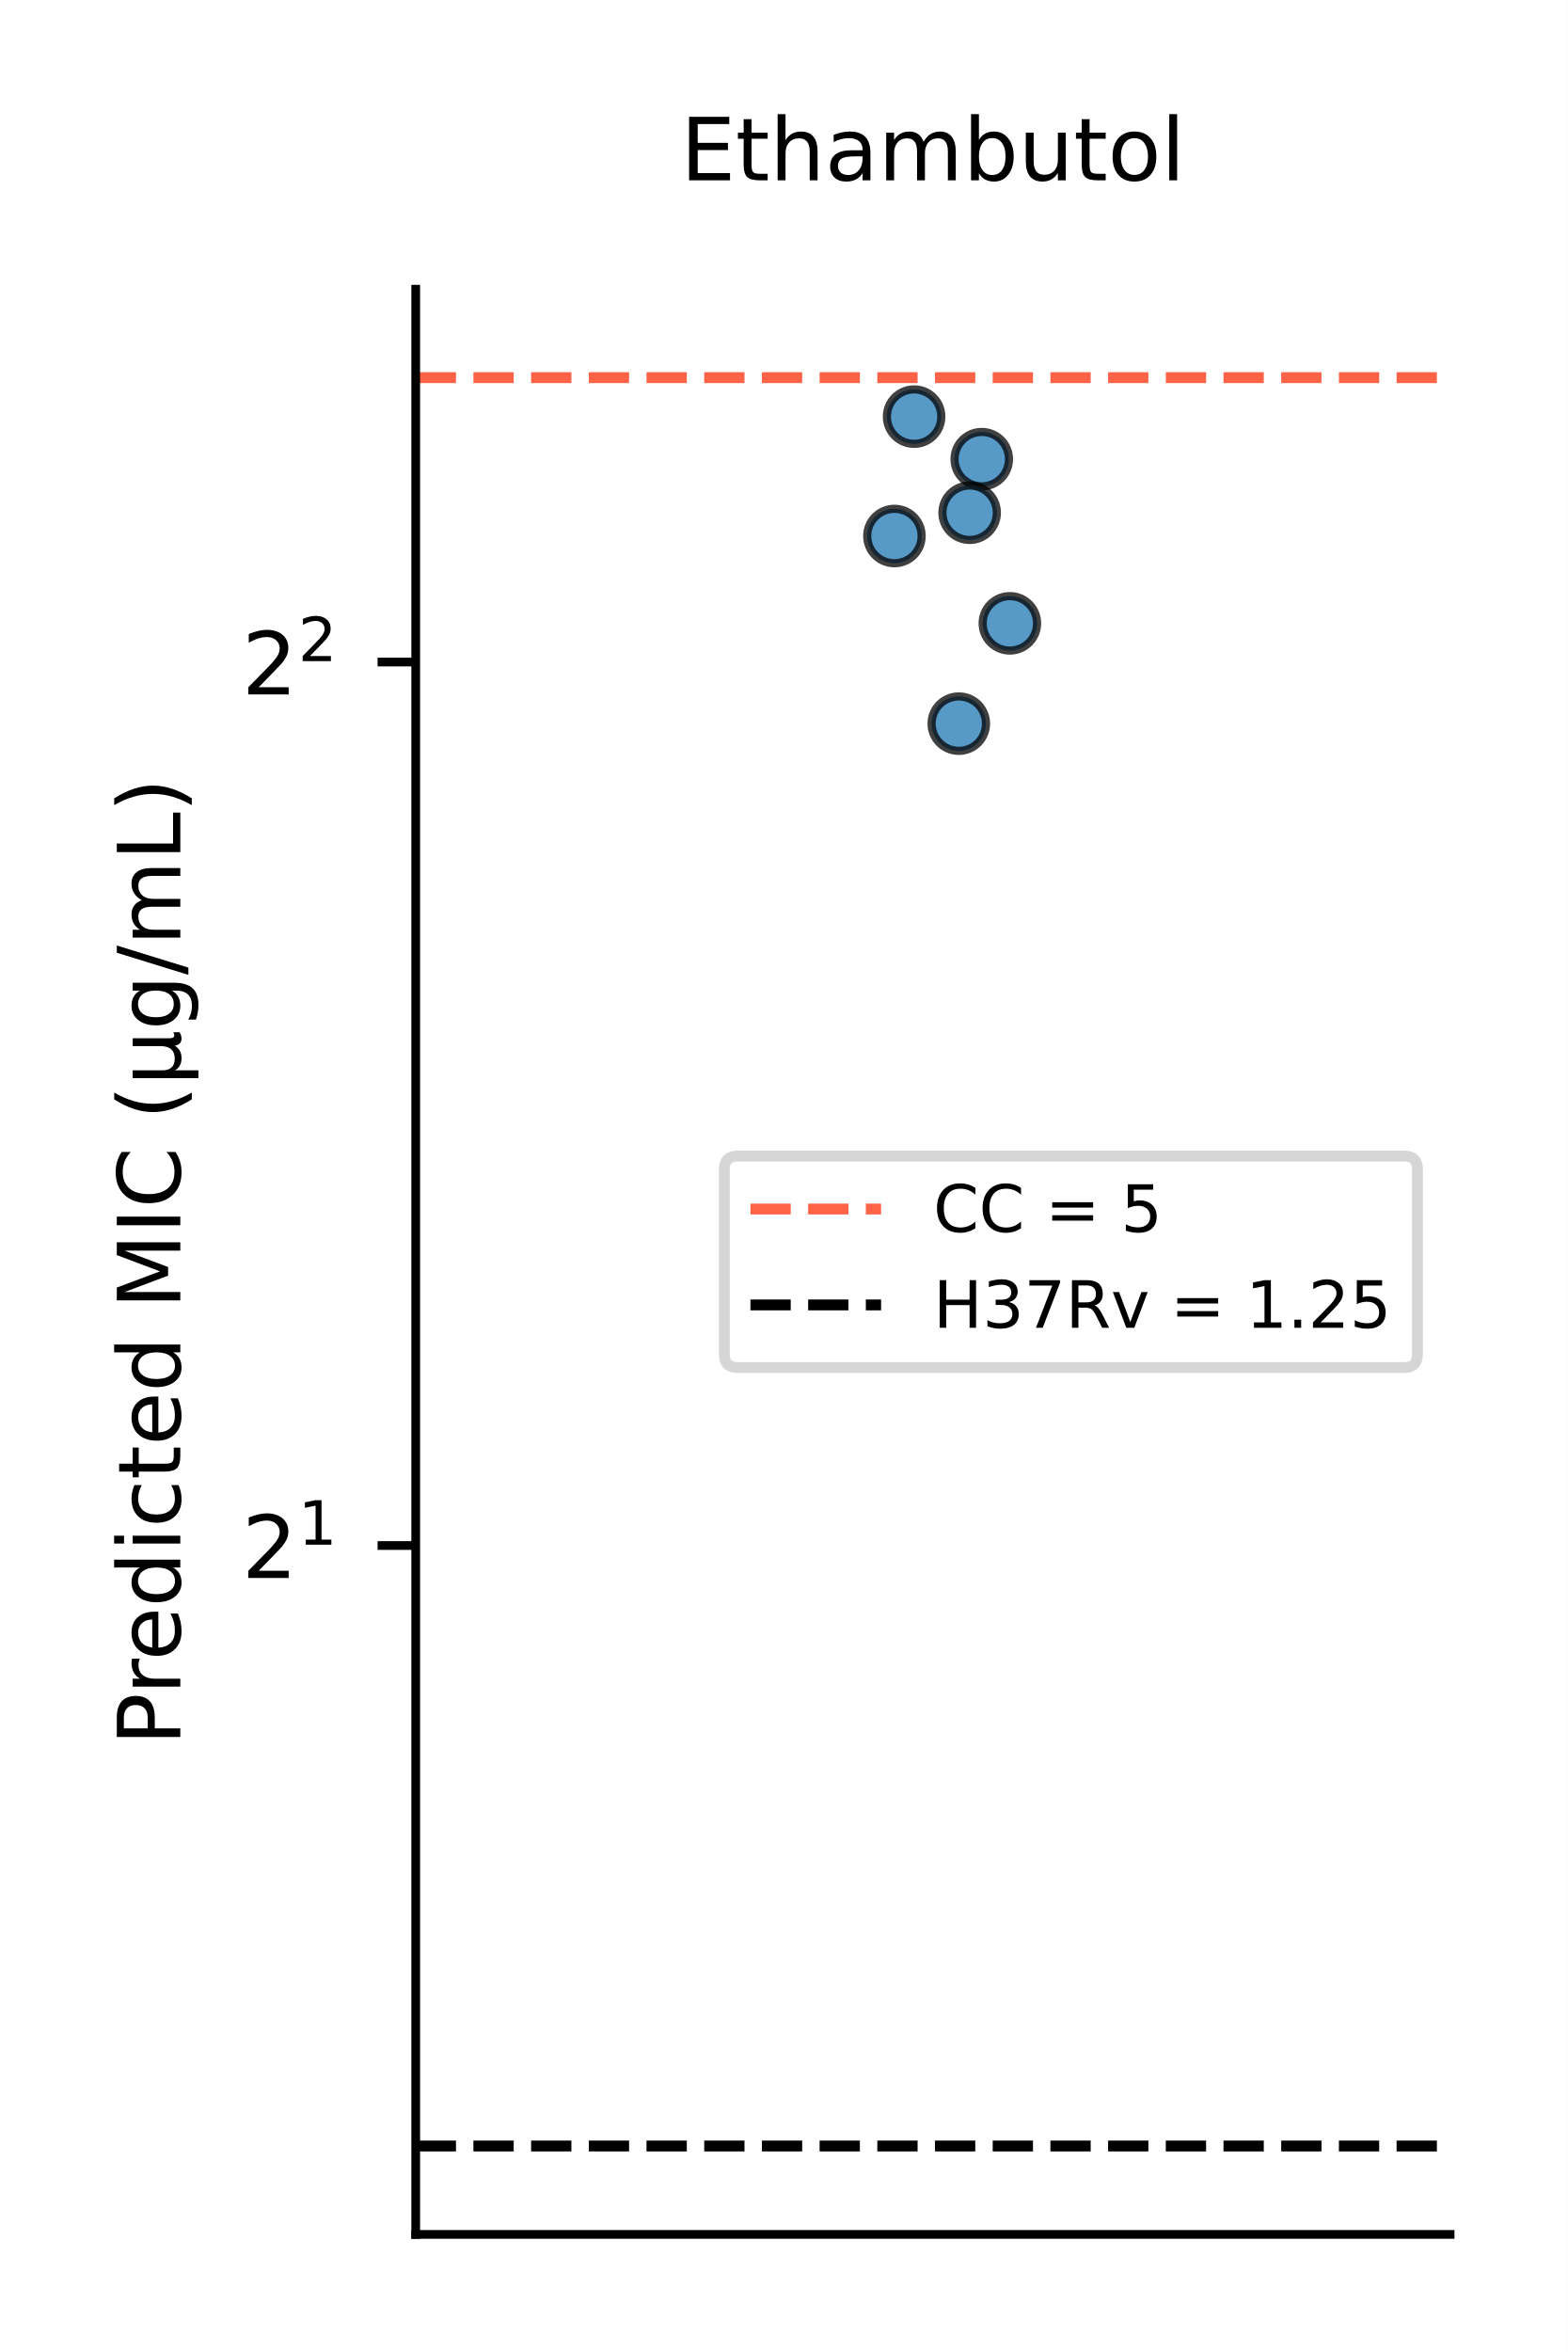
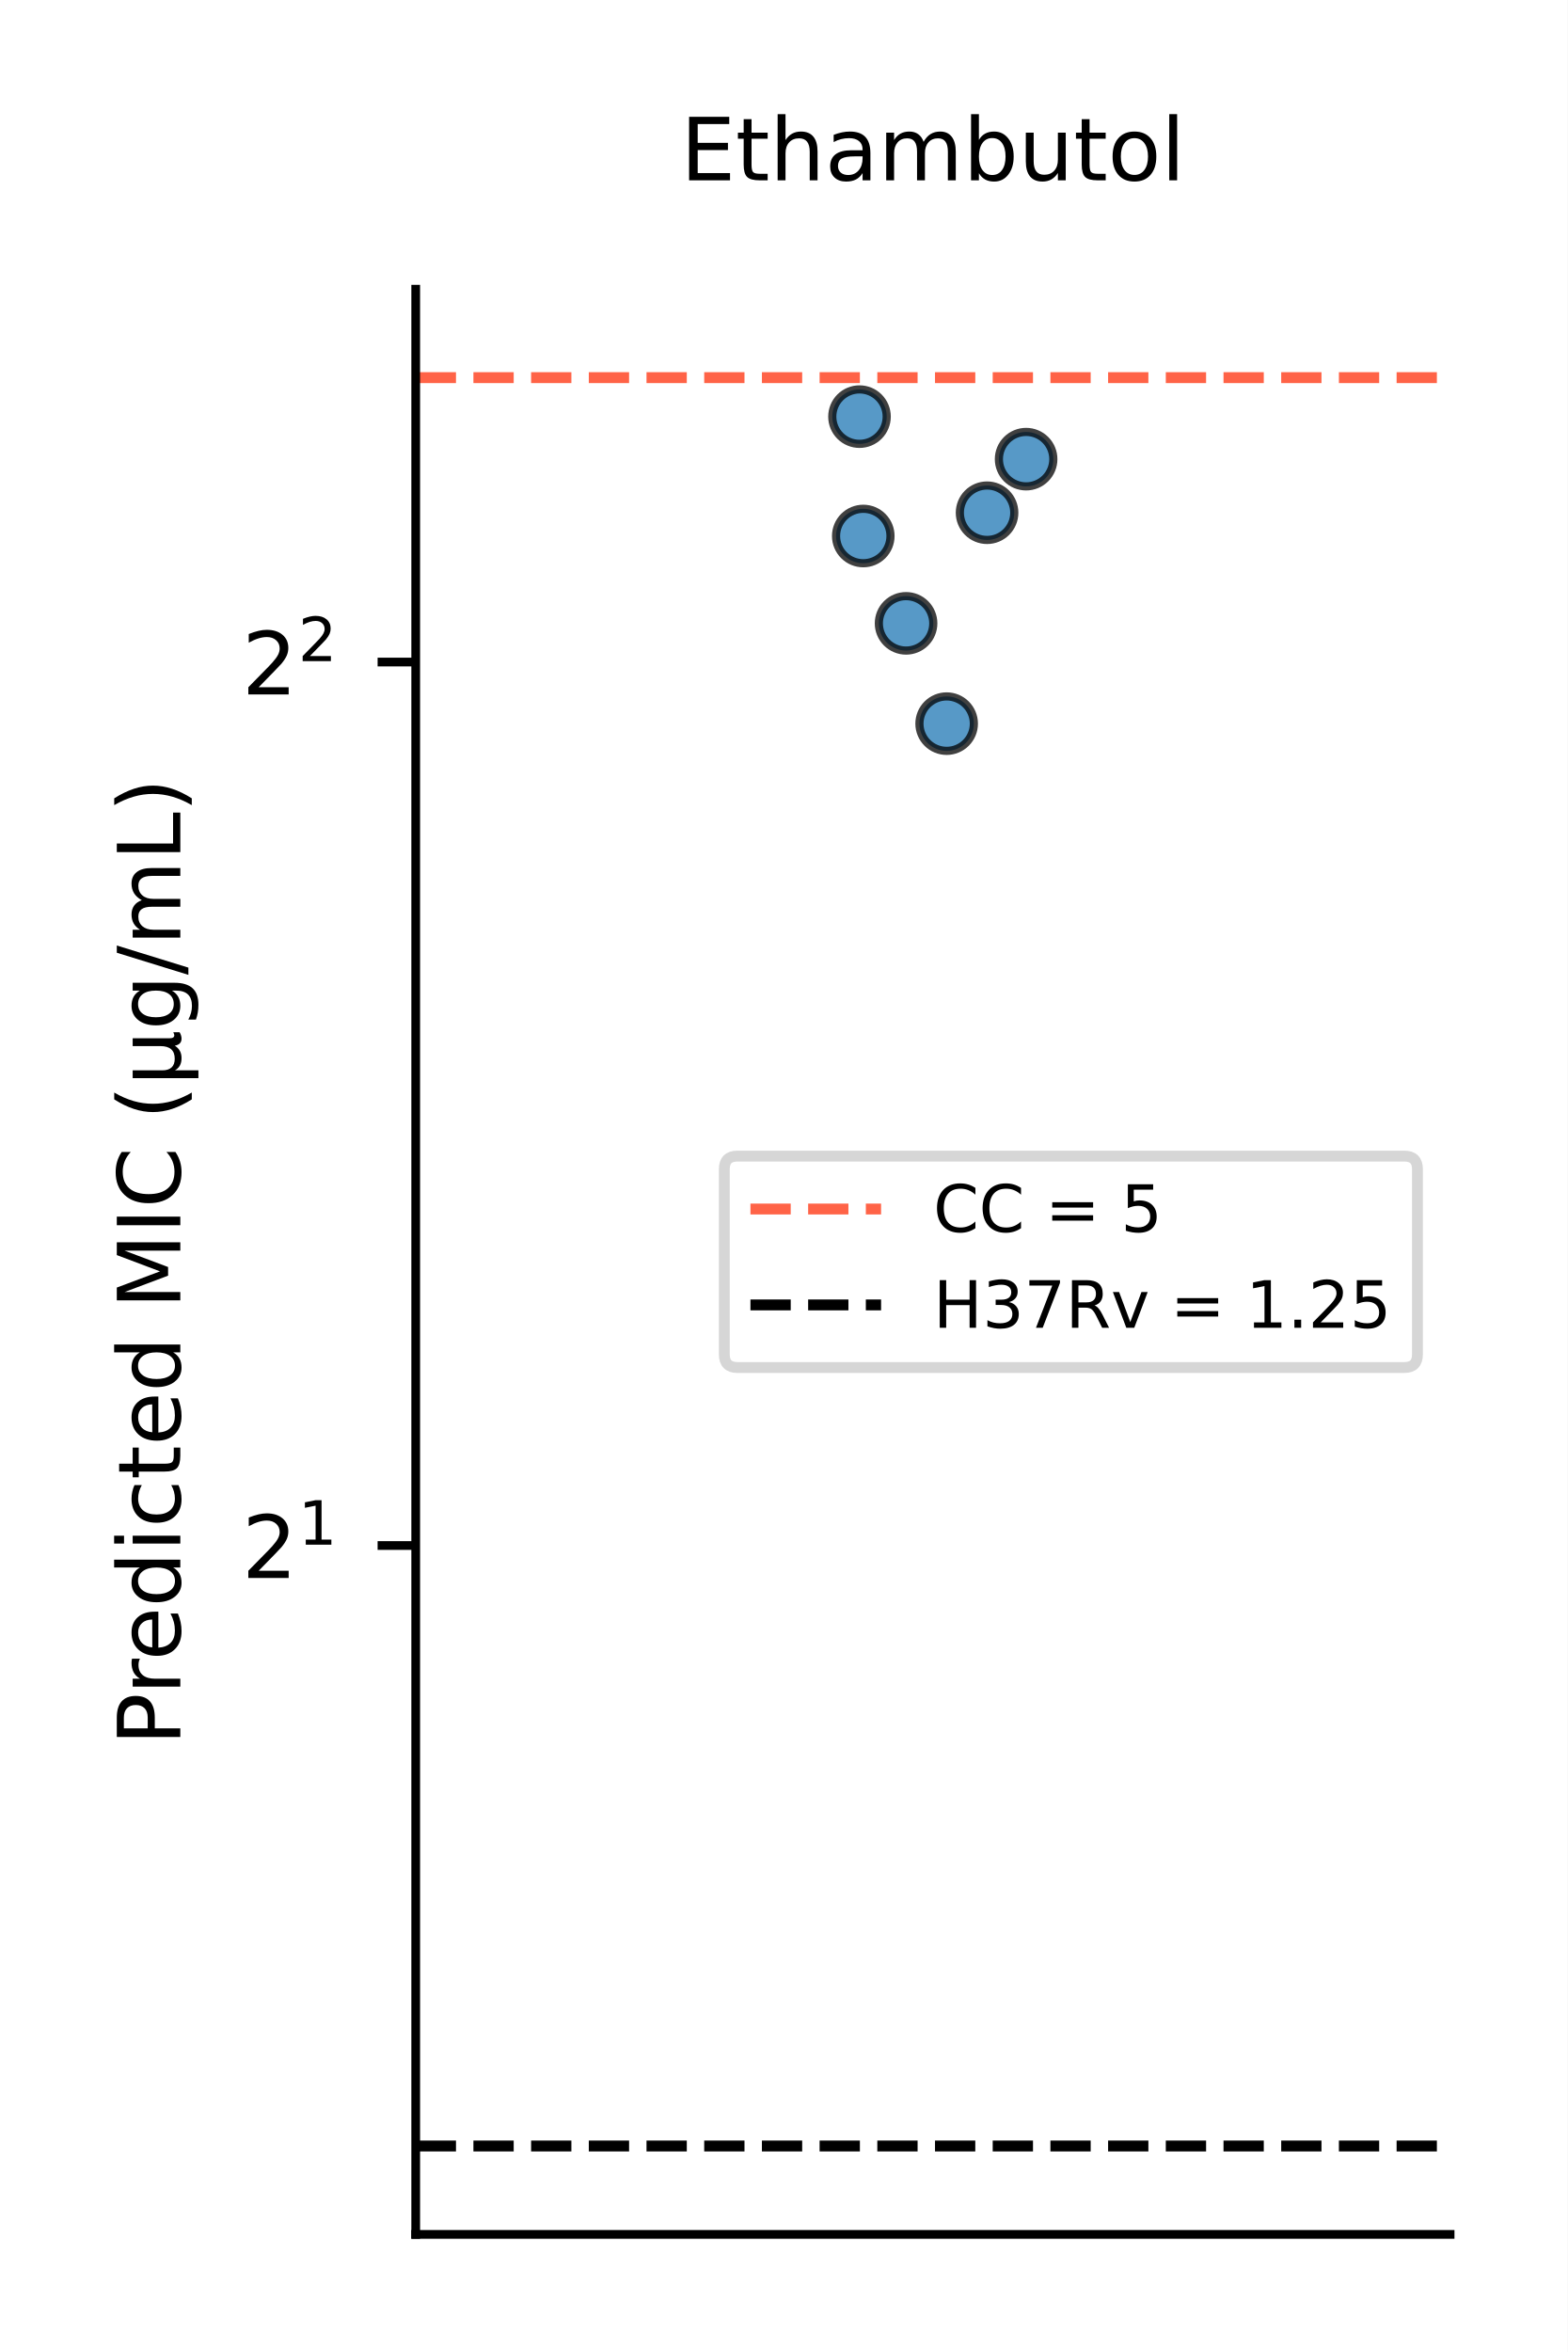
<svg xmlns="http://www.w3.org/2000/svg" xmlns:xlink="http://www.w3.org/1999/xlink" width="144pt" height="216pt" viewBox="0 0 144 216" version="1.1">
  <defs>
    <style type="text/css">*{stroke-linejoin: round; stroke-linecap: butt}</style>
  </defs>
  <g id="figure_1">
    <g id="patch_1">
      <path d="M 0 216  L 144 216  L 144 0  L 0 0  z " style="fill: #ffffff" />
    </g>
    <g id="axes_1">
      <g id="patch_2">
        <path d="M 38.185 205.2  L 133.2 205.2  L 133.2 26.56  L 38.185 26.56  z " style="fill: #ffffff" />
      </g>
      <g id="line2d_1">
-         <path d="M 38.185 34.68  L 133.2 34.68  " clip-path="url(#p94de9298cc)" style="fill: none; stroke-dasharray: 3.7,1.6; stroke-dashoffset: 0; stroke: #ff6347" />
+         <path d="M 38.185 34.68  L 133.2 34.68  " clip-path="url(#p92f86139a9)" style="fill: none; stroke-dasharray: 3.7,1.6; stroke-dashoffset: 0; stroke: #ff6347" />
      </g>
      <g id="line2d_2">
-         <path d="M 38.185 197.08  L 133.2 197.08  " clip-path="url(#p94de9298cc)" style="fill: none; stroke-dasharray: 3.7,1.6; stroke-dashoffset: 0; stroke: #000000" />
+         <path d="M 38.185 197.08  L 133.2 197.08  " clip-path="url(#p92f86139a9)" style="fill: none; stroke-dasharray: 3.7,1.6; stroke-dashoffset: 0; stroke: #000000" />
      </g>
      <g id="matplotlib.axis_1" />
      <g id="matplotlib.axis_2">
        <g id="ytick_1">
          <g id="line2d_3">
            <defs>
-               <path id="m6635bc1db3" d="M 0 0  L -3.5 0  " style="stroke: #000000; stroke-width: 0.8" />
+               <path id="m217055e71f" d="M 0 0  L -3.5 0  " style="stroke: #000000; stroke-width: 0.8" />
            </defs>
            <g>
-               <use xlink:href="#m6635bc1db3" x="38.185" y="141.934" style="stroke: #000000; stroke-width: 0.8" />
+               <use xlink:href="#m217055e71f" x="38.185" y="141.934" style="stroke: #000000; stroke-width: 0.8" />
            </g>
          </g>
          <g id="text_1">
            <g transform="translate(22.22524 144.9731) scale(0.08 -0.08)">
              <defs>
                <path id="DejaVuSans-32" d="M 1228 531  L 3431 531  L 3431 0  L 469 0  L 469 531  Q 828 903 1448 1529  Q 2069 2156 2228 2338  Q 2531 2678 2651 2914  Q 2772 3150 2772 3378  Q 2772 3750 2511 3984  Q 2250 4219 1831 4219  Q 1534 4219 1204 4116  Q 875 4013 500 3803  L 500 4441  Q 881 4594 1212 4672  Q 1544 4750 1819 4750  Q 2544 4750 2975 4387  Q 3406 4025 3406 3419  Q 3406 3131 3298 2873  Q 3191 2616 2906 2266  Q 2828 2175 2409 1742  Q 1991 1309 1228 531  z " transform="scale(0.015625)" />
                <path id="DejaVuSans-31" d="M 794 531  L 1825 531  L 1825 4091  L 703 3866  L 703 4441  L 1819 4666  L 2450 4666  L 2450 531  L 3481 531  L 3481 0  L 794 0  L 794 531  z " transform="scale(0.015625)" />
              </defs>
              <use xlink:href="#DejaVuSans-32" transform="translate(0 0.684375)" />
              <use xlink:href="#DejaVuSans-31" transform="translate(64.58008 38.96563) scale(0.7)" />
            </g>
          </g>
        </g>
        <g id="ytick_2">
          <g id="line2d_4">
            <g>
-               <use xlink:href="#m6635bc1db3" x="38.185" y="60.799" style="stroke: #000000; stroke-width: 0.8" />
+               <use xlink:href="#m217055e71f" x="38.185" y="60.799" style="stroke: #000000; stroke-width: 0.8" />
            </g>
          </g>
          <g id="text_2">
            <g transform="translate(22.22524 63.83878) scale(0.08 -0.08)">
              <use xlink:href="#DejaVuSans-32" transform="translate(0 0.765625)" />
              <use xlink:href="#DejaVuSans-32" transform="translate(64.58008 39.04688) scale(0.7)" />
            </g>
          </g>
        </g>
        <g id="text_3">
          <g transform="translate(16.56149 160.3013) rotate(-90) scale(0.08 -0.08)">
            <defs>
              <path id="DejaVuSans-50" d="M 1259 4147  L 1259 2394  L 2053 2394  Q 2494 2394 2734 2622  Q 2975 2850 2975 3272  Q 2975 3691 2734 3919  Q 2494 4147 2053 4147  L 1259 4147  z M 628 4666  L 2053 4666  Q 2838 4666 3239 4311  Q 3641 3956 3641 3272  Q 3641 2581 3239 2228  Q 2838 1875 2053 1875  L 1259 1875  L 1259 0  L 628 0  L 628 4666  z " transform="scale(0.015625)" />
              <path id="DejaVuSans-72" d="M 2631 2963  Q 2534 3019 2420 3045  Q 2306 3072 2169 3072  Q 1681 3072 1420 2755  Q 1159 2438 1159 1844  L 1159 0  L 581 0  L 581 3500  L 1159 3500  L 1159 2956  Q 1341 3275 1631 3429  Q 1922 3584 2338 3584  Q 2397 3584 2469 3576  Q 2541 3569 2628 3553  L 2631 2963  z " transform="scale(0.015625)" />
              <path id="DejaVuSans-65" d="M 3597 1894  L 3597 1613  L 953 1613  Q 991 1019 1311 708  Q 1631 397 2203 397  Q 2534 397 2845 478  Q 3156 559 3463 722  L 3463 178  Q 3153 47 2828 -22  Q 2503 -91 2169 -91  Q 1331 -91 842 396  Q 353 884 353 1716  Q 353 2575 817 3079  Q 1281 3584 2069 3584  Q 2775 3584 3186 3129  Q 3597 2675 3597 1894  z M 3022 2063  Q 3016 2534 2758 2815  Q 2500 3097 2075 3097  Q 1594 3097 1305 2825  Q 1016 2553 972 2059  L 3022 2063  z " transform="scale(0.015625)" />
              <path id="DejaVuSans-64" d="M 2906 2969  L 2906 4863  L 3481 4863  L 3481 0  L 2906 0  L 2906 525  Q 2725 213 2448 61  Q 2172 -91 1784 -91  Q 1150 -91 751 415  Q 353 922 353 1747  Q 353 2572 751 3078  Q 1150 3584 1784 3584  Q 2172 3584 2448 3432  Q 2725 3281 2906 2969  z M 947 1747  Q 947 1113 1208 752  Q 1469 391 1925 391  Q 2381 391 2643 752  Q 2906 1113 2906 1747  Q 2906 2381 2643 2742  Q 2381 3103 1925 3103  Q 1469 3103 1208 2742  Q 947 2381 947 1747  z " transform="scale(0.015625)" />
              <path id="DejaVuSans-69" d="M 603 3500  L 1178 3500  L 1178 0  L 603 0  L 603 3500  z M 603 4863  L 1178 4863  L 1178 4134  L 603 4134  L 603 4863  z " transform="scale(0.015625)" />
              <path id="DejaVuSans-63" d="M 3122 3366  L 3122 2828  Q 2878 2963 2633 3030  Q 2388 3097 2138 3097  Q 1578 3097 1268 2742  Q 959 2388 959 1747  Q 959 1106 1268 751  Q 1578 397 2138 397  Q 2388 397 2633 464  Q 2878 531 3122 666  L 3122 134  Q 2881 22 2623 -34  Q 2366 -91 2075 -91  Q 1284 -91 818 406  Q 353 903 353 1747  Q 353 2603 823 3093  Q 1294 3584 2113 3584  Q 2378 3584 2631 3529  Q 2884 3475 3122 3366  z " transform="scale(0.015625)" />
              <path id="DejaVuSans-74" d="M 1172 4494  L 1172 3500  L 2356 3500  L 2356 3053  L 1172 3053  L 1172 1153  Q 1172 725 1289 603  Q 1406 481 1766 481  L 2356 481  L 2356 0  L 1766 0  Q 1100 0 847 248  Q 594 497 594 1153  L 594 3053  L 172 3053  L 172 3500  L 594 3500  L 594 4494  L 1172 4494  z " transform="scale(0.015625)" />
              <path id="DejaVuSans-20" transform="scale(0.015625)" />
              <path id="DejaVuSans-4d" d="M 628 4666  L 1569 4666  L 2759 1491  L 3956 4666  L 4897 4666  L 4897 0  L 4281 0  L 4281 4097  L 3078 897  L 2444 897  L 1241 4097  L 1241 0  L 628 0  L 628 4666  z " transform="scale(0.015625)" />
              <path id="DejaVuSans-49" d="M 628 4666  L 1259 4666  L 1259 0  L 628 0  L 628 4666  z " transform="scale(0.015625)" />
              <path id="DejaVuSans-43" d="M 4122 4306  L 4122 3641  Q 3803 3938 3442 4084  Q 3081 4231 2675 4231  Q 1875 4231 1450 3742  Q 1025 3253 1025 2328  Q 1025 1406 1450 917  Q 1875 428 2675 428  Q 3081 428 3442 575  Q 3803 722 4122 1019  L 4122 359  Q 3791 134 3420 21  Q 3050 -91 2638 -91  Q 1578 -91 968 557  Q 359 1206 359 2328  Q 359 3453 968 4101  Q 1578 4750 2638 4750  Q 3056 4750 3426 4639  Q 3797 4528 4122 4306  z " transform="scale(0.015625)" />
              <path id="DejaVuSans-28" d="M 1984 4856  Q 1566 4138 1362 3434  Q 1159 2731 1159 2009  Q 1159 1288 1364 580  Q 1569 -128 1984 -844  L 1484 -844  Q 1016 -109 783 600  Q 550 1309 550 2009  Q 550 2706 781 3412  Q 1013 4119 1484 4856  L 1984 4856  z " transform="scale(0.015625)" />
              <path id="DejaVuSans-b5" d="M 544 -1331  L 544 3500  L 1119 3500  L 1119 1325  Q 1119 872 1334 640  Q 1550 409 1972 409  Q 2434 409 2667 671  Q 2900 934 2900 1459  L 2900 3500  L 3475 3500  L 3475 806  Q 3475 619 3529 530  Q 3584 441 3700 441  Q 3728 441 3778 458  Q 3828 475 3916 513  L 3916 50  Q 3788 -22 3673 -56  Q 3559 -91 3450 -91  Q 3234 -91 3106 31  Q 2978 153 2931 403  Q 2775 156 2548 32  Q 2322 -91 2016 -91  Q 1697 -91 1473 31  Q 1250 153 1119 397  L 1119 -1331  L 544 -1331  z " transform="scale(0.015625)" />
              <path id="DejaVuSans-67" d="M 2906 1791  Q 2906 2416 2648 2759  Q 2391 3103 1925 3103  Q 1463 3103 1205 2759  Q 947 2416 947 1791  Q 947 1169 1205 825  Q 1463 481 1925 481  Q 2391 481 2648 825  Q 2906 1169 2906 1791  z M 3481 434  Q 3481 -459 3084 -895  Q 2688 -1331 1869 -1331  Q 1566 -1331 1297 -1286  Q 1028 -1241 775 -1147  L 775 -588  Q 1028 -725 1275 -790  Q 1522 -856 1778 -856  Q 2344 -856 2625 -561  Q 2906 -266 2906 331  L 2906 616  Q 2728 306 2450 153  Q 2172 0 1784 0  Q 1141 0 747 490  Q 353 981 353 1791  Q 353 2603 747 3093  Q 1141 3584 1784 3584  Q 2172 3584 2450 3431  Q 2728 3278 2906 2969  L 2906 3500  L 3481 3500  L 3481 434  z " transform="scale(0.015625)" />
              <path id="DejaVuSans-2f" d="M 1625 4666  L 2156 4666  L 531 -594  L 0 -594  L 1625 4666  z " transform="scale(0.015625)" />
              <path id="DejaVuSans-6d" d="M 3328 2828  Q 3544 3216 3844 3400  Q 4144 3584 4550 3584  Q 5097 3584 5394 3201  Q 5691 2819 5691 2113  L 5691 0  L 5113 0  L 5113 2094  Q 5113 2597 4934 2840  Q 4756 3084 4391 3084  Q 3944 3084 3684 2787  Q 3425 2491 3425 1978  L 3425 0  L 2847 0  L 2847 2094  Q 2847 2600 2669 2842  Q 2491 3084 2119 3084  Q 1678 3084 1418 2786  Q 1159 2488 1159 1978  L 1159 0  L 581 0  L 581 3500  L 1159 3500  L 1159 2956  Q 1356 3278 1631 3431  Q 1906 3584 2284 3584  Q 2666 3584 2933 3390  Q 3200 3197 3328 2828  z " transform="scale(0.015625)" />
              <path id="DejaVuSans-4c" d="M 628 4666  L 1259 4666  L 1259 531  L 3531 531  L 3531 0  L 628 0  L 628 4666  z " transform="scale(0.015625)" />
              <path id="DejaVuSans-29" d="M 513 4856  L 1013 4856  Q 1481 4119 1714 3412  Q 1947 2706 1947 2009  Q 1947 1309 1714 600  Q 1481 -109 1013 -844  L 513 -844  Q 928 -128 1133 580  Q 1338 1288 1338 2009  Q 1338 2731 1133 3434  Q 928 4138 513 4856  z " transform="scale(0.015625)" />
            </defs>
            <use xlink:href="#DejaVuSans-50" />
            <use xlink:href="#DejaVuSans-72" x="58.553" />
            <use xlink:href="#DejaVuSans-65" x="97.416" />
            <use xlink:href="#DejaVuSans-64" x="158.939" />
            <use xlink:href="#DejaVuSans-69" x="222.416" />
            <use xlink:href="#DejaVuSans-63" x="250.199" />
            <use xlink:href="#DejaVuSans-74" x="305.18" />
            <use xlink:href="#DejaVuSans-65" x="344.389" />
            <use xlink:href="#DejaVuSans-64" x="405.912" />
            <use xlink:href="#DejaVuSans-20" x="469.389" />
            <use xlink:href="#DejaVuSans-4d" x="501.176" />
            <use xlink:href="#DejaVuSans-49" x="587.455" />
            <use xlink:href="#DejaVuSans-43" x="616.947" />
            <use xlink:href="#DejaVuSans-20" x="686.771" />
            <use xlink:href="#DejaVuSans-28" x="718.559" />
            <use xlink:href="#DejaVuSans-b5" x="757.572" />
            <use xlink:href="#DejaVuSans-67" x="821.195" />
            <use xlink:href="#DejaVuSans-2f" x="884.672" />
            <use xlink:href="#DejaVuSans-6d" x="918.363" />
            <use xlink:href="#DejaVuSans-4c" x="1015.775" />
            <use xlink:href="#DejaVuSans-29" x="1071.488" />
          </g>
        </g>
      </g>
      <g id="patch_3">
        <path d="M 38.185 205.2  L 38.185 26.56  " style="fill: none; stroke: #000000; stroke-width: 0.8; stroke-linejoin: miter; stroke-linecap: square" />
      </g>
      <g id="patch_4">
        <path d="M 38.185 205.2  L 133.2 205.2  " style="fill: none; stroke: #000000; stroke-width: 0.8; stroke-linejoin: miter; stroke-linecap: square" />
      </g>
      <g id="PathCollection_1">
        <defs>
-           <path id="m058a5902bf" d="M 0 2.5  C 0.663 2.5 1.299 2.237 1.768 1.768  C 2.237 1.299 2.5 0.663 2.5 0  C 2.5 -0.663 2.237 -1.299 1.768 -1.768  C 1.299 -2.237 0.663 -2.5 0 -2.5  C -0.663 -2.5 -1.299 -2.237 -1.768 -1.768  C -2.237 -1.299 -2.5 -0.663 -2.5 0  C -2.5 0.663 -2.237 1.299 -1.768 1.768  C -1.299 2.237 -0.663 2.5 0 2.5  z " style="stroke: #000000; stroke-opacity: 0.75; stroke-width: 0.75" />
+           <path id="mafab758ea7" d="M 0 2.5  C 0.663 2.5 1.299 2.237 1.768 1.768  C 2.237 1.299 2.5 0.663 2.5 0  C 2.5 -0.663 2.237 -1.299 1.768 -1.768  C 1.299 -2.237 0.663 -2.5 0 -2.5  C -0.663 -2.5 -1.299 -2.237 -1.768 -1.768  C -2.237 -1.299 -2.5 -0.663 -2.5 0  C -2.5 0.663 -2.237 1.299 -1.768 1.768  C -1.299 2.237 -0.663 2.5 0 2.5  z " style="stroke: #000000; stroke-opacity: 0.75; stroke-width: 0.75" />
        </defs>
-         <g clip-path="url(#p94de9298cc)">
-           <use xlink:href="#m058a5902bf" x="90.18" y="42.167" style="fill: #1f77b4; fill-opacity: 0.75; stroke: #000000; stroke-opacity: 0.75; stroke-width: 0.75" />
-           <use xlink:href="#m058a5902bf" x="88.071" y="66.457" style="fill: #1f77b4; fill-opacity: 0.75; stroke: #000000; stroke-opacity: 0.75; stroke-width: 0.75" />
-           <use xlink:href="#m058a5902bf" x="92.761" y="57.246" style="fill: #1f77b4; fill-opacity: 0.75; stroke: #000000; stroke-opacity: 0.75; stroke-width: 0.75" />
-           <use xlink:href="#m058a5902bf" x="83.965" y="38.262" style="fill: #1f77b4; fill-opacity: 0.75; stroke: #000000; stroke-opacity: 0.75; stroke-width: 0.75" />
-           <use xlink:href="#m058a5902bf" x="89.067" y="47.087" style="fill: #1f77b4; fill-opacity: 0.75; stroke: #000000; stroke-opacity: 0.75; stroke-width: 0.75" />
-           <use xlink:href="#m058a5902bf" x="82.159" y="49.226" style="fill: #1f77b4; fill-opacity: 0.75; stroke: #000000; stroke-opacity: 0.75; stroke-width: 0.75" />
+         <g clip-path="url(#p92f86139a9)">
+           <use xlink:href="#mafab758ea7" x="94.254" y="42.167" style="fill: #1f77b4; fill-opacity: 0.75; stroke: #000000; stroke-opacity: 0.75; stroke-width: 0.75" />
+           <use xlink:href="#mafab758ea7" x="86.955" y="66.457" style="fill: #1f77b4; fill-opacity: 0.75; stroke: #000000; stroke-opacity: 0.75; stroke-width: 0.75" />
+           <use xlink:href="#mafab758ea7" x="83.227" y="57.246" style="fill: #1f77b4; fill-opacity: 0.75; stroke: #000000; stroke-opacity: 0.75; stroke-width: 0.75" />
+           <use xlink:href="#mafab758ea7" x="78.949" y="38.262" style="fill: #1f77b4; fill-opacity: 0.75; stroke: #000000; stroke-opacity: 0.75; stroke-width: 0.75" />
+           <use xlink:href="#mafab758ea7" x="90.667" y="47.087" style="fill: #1f77b4; fill-opacity: 0.75; stroke: #000000; stroke-opacity: 0.75; stroke-width: 0.75" />
+           <use xlink:href="#mafab758ea7" x="79.296" y="49.226" style="fill: #1f77b4; fill-opacity: 0.75; stroke: #000000; stroke-opacity: 0.75; stroke-width: 0.75" />
        </g>
      </g>
      <g id="text_4">
        <g transform="translate(62.51325 16.56) scale(0.08 -0.08)">
          <defs>
            <path id="DejaVuSans-45" d="M 628 4666  L 3578 4666  L 3578 4134  L 1259 4134  L 1259 2753  L 3481 2753  L 3481 2222  L 1259 2222  L 1259 531  L 3634 531  L 3634 0  L 628 0  L 628 4666  z " transform="scale(0.015625)" />
            <path id="DejaVuSans-68" d="M 3513 2113  L 3513 0  L 2938 0  L 2938 2094  Q 2938 2591 2744 2837  Q 2550 3084 2163 3084  Q 1697 3084 1428 2787  Q 1159 2491 1159 1978  L 1159 0  L 581 0  L 581 4863  L 1159 4863  L 1159 2956  Q 1366 3272 1645 3428  Q 1925 3584 2291 3584  Q 2894 3584 3203 3211  Q 3513 2838 3513 2113  z " transform="scale(0.015625)" />
            <path id="DejaVuSans-61" d="M 2194 1759  Q 1497 1759 1228 1600  Q 959 1441 959 1056  Q 959 750 1161 570  Q 1363 391 1709 391  Q 2188 391 2477 730  Q 2766 1069 2766 1631  L 2766 1759  L 2194 1759  z M 3341 1997  L 3341 0  L 2766 0  L 2766 531  Q 2569 213 2275 61  Q 1981 -91 1556 -91  Q 1019 -91 701 211  Q 384 513 384 1019  Q 384 1609 779 1909  Q 1175 2209 1959 2209  L 2766 2209  L 2766 2266  Q 2766 2663 2505 2880  Q 2244 3097 1772 3097  Q 1472 3097 1187 3025  Q 903 2953 641 2809  L 641 3341  Q 956 3463 1253 3523  Q 1550 3584 1831 3584  Q 2591 3584 2966 3190  Q 3341 2797 3341 1997  z " transform="scale(0.015625)" />
            <path id="DejaVuSans-62" d="M 3116 1747  Q 3116 2381 2855 2742  Q 2594 3103 2138 3103  Q 1681 3103 1420 2742  Q 1159 2381 1159 1747  Q 1159 1113 1420 752  Q 1681 391 2138 391  Q 2594 391 2855 752  Q 3116 1113 3116 1747  z M 1159 2969  Q 1341 3281 1617 3432  Q 1894 3584 2278 3584  Q 2916 3584 3314 3078  Q 3713 2572 3713 1747  Q 3713 922 3314 415  Q 2916 -91 2278 -91  Q 1894 -91 1617 61  Q 1341 213 1159 525  L 1159 0  L 581 0  L 581 4863  L 1159 4863  L 1159 2969  z " transform="scale(0.015625)" />
            <path id="DejaVuSans-75" d="M 544 1381  L 544 3500  L 1119 3500  L 1119 1403  Q 1119 906 1312 657  Q 1506 409 1894 409  Q 2359 409 2629 706  Q 2900 1003 2900 1516  L 2900 3500  L 3475 3500  L 3475 0  L 2900 0  L 2900 538  Q 2691 219 2414 64  Q 2138 -91 1772 -91  Q 1169 -91 856 284  Q 544 659 544 1381  z M 1991 3584  L 1991 3584  z " transform="scale(0.015625)" />
            <path id="DejaVuSans-6f" d="M 1959 3097  Q 1497 3097 1228 2736  Q 959 2375 959 1747  Q 959 1119 1226 758  Q 1494 397 1959 397  Q 2419 397 2687 759  Q 2956 1122 2956 1747  Q 2956 2369 2687 2733  Q 2419 3097 1959 3097  z M 1959 3584  Q 2709 3584 3137 3096  Q 3566 2609 3566 1747  Q 3566 888 3137 398  Q 2709 -91 1959 -91  Q 1206 -91 779 398  Q 353 888 353 1747  Q 353 2609 779 3096  Q 1206 3584 1959 3584  z " transform="scale(0.015625)" />
            <path id="DejaVuSans-6c" d="M 603 4863  L 1178 4863  L 1178 0  L 603 0  L 603 4863  z " transform="scale(0.015625)" />
          </defs>
          <use xlink:href="#DejaVuSans-45" />
          <use xlink:href="#DejaVuSans-74" x="63.184" />
          <use xlink:href="#DejaVuSans-68" x="102.393" />
          <use xlink:href="#DejaVuSans-61" x="165.771" />
          <use xlink:href="#DejaVuSans-6d" x="227.051" />
          <use xlink:href="#DejaVuSans-62" x="324.463" />
          <use xlink:href="#DejaVuSans-75" x="387.939" />
          <use xlink:href="#DejaVuSans-74" x="451.318" />
          <use xlink:href="#DejaVuSans-6f" x="490.527" />
          <use xlink:href="#DejaVuSans-6c" x="551.709" />
        </g>
      </g>
      <g id="legend_1">
        <g id="patch_5">
          <path d="M 67.732 125.587  L 129 125.587  Q 130.2 125.587 130.2 124.387  L 130.2 107.373  Q 130.2 106.173 129 106.173  L 67.732 106.173  Q 66.532 106.173 66.532 107.373  L 66.532 124.387  Q 66.532 125.587 67.732 125.587  z " style="fill: #ffffff; opacity: 0.8; stroke: #cccccc; stroke-linejoin: miter" />
        </g>
        <g id="line2d_5">
          <path d="M 68.932 111.032  L 74.932 111.032  L 80.932 111.032  " style="fill: none; stroke-dasharray: 3.7,1.6; stroke-dashoffset: 0; stroke: #ff6347" />
        </g>
        <g id="text_5">
          <g transform="translate(85.73156 113.1322) scale(0.06 -0.06)">
            <defs>
              <path id="DejaVuSans-3d" d="M 678 2906  L 4684 2906  L 4684 2381  L 678 2381  L 678 2906  z M 678 1631  L 4684 1631  L 4684 1100  L 678 1100  L 678 1631  z " transform="scale(0.015625)" />
              <path id="DejaVuSans-35" d="M 691 4666  L 3169 4666  L 3169 4134  L 1269 4134  L 1269 2991  Q 1406 3038 1543 3061  Q 1681 3084 1819 3084  Q 2600 3084 3056 2656  Q 3513 2228 3513 1497  Q 3513 744 3044 326  Q 2575 -91 1722 -91  Q 1428 -91 1123 -41  Q 819 9 494 109  L 494 744  Q 775 591 1075 516  Q 1375 441 1709 441  Q 2250 441 2565 725  Q 2881 1009 2881 1497  Q 2881 1984 2565 2268  Q 2250 2553 1709 2553  Q 1456 2553 1204 2497  Q 953 2441 691 2322  L 691 4666  z " transform="scale(0.015625)" />
            </defs>
            <use xlink:href="#DejaVuSans-43" />
            <use xlink:href="#DejaVuSans-43" x="69.824" />
            <use xlink:href="#DejaVuSans-20" x="139.648" />
            <use xlink:href="#DejaVuSans-3d" x="171.436" />
            <use xlink:href="#DejaVuSans-20" x="255.225" />
            <use xlink:href="#DejaVuSans-35" x="287.012" />
          </g>
        </g>
        <g id="line2d_6">
          <path d="M 68.932 119.839  L 74.932 119.839  L 80.932 119.839  " style="fill: none; stroke-dasharray: 3.7,1.6; stroke-dashoffset: 0; stroke: #000000" />
        </g>
        <g id="text_6">
          <g transform="translate(85.73156 121.9391) scale(0.06 -0.06)">
            <defs>
              <path id="DejaVuSans-48" d="M 628 4666  L 1259 4666  L 1259 2753  L 3553 2753  L 3553 4666  L 4184 4666  L 4184 0  L 3553 0  L 3553 2222  L 1259 2222  L 1259 0  L 628 0  L 628 4666  z " transform="scale(0.015625)" />
              <path id="DejaVuSans-33" d="M 2597 2516  Q 3050 2419 3304 2112  Q 3559 1806 3559 1356  Q 3559 666 3084 287  Q 2609 -91 1734 -91  Q 1441 -91 1130 -33  Q 819 25 488 141  L 488 750  Q 750 597 1062 519  Q 1375 441 1716 441  Q 2309 441 2620 675  Q 2931 909 2931 1356  Q 2931 1769 2642 2001  Q 2353 2234 1838 2234  L 1294 2234  L 1294 2753  L 1863 2753  Q 2328 2753 2575 2939  Q 2822 3125 2822 3475  Q 2822 3834 2567 4026  Q 2313 4219 1838 4219  Q 1578 4219 1281 4162  Q 984 4106 628 3988  L 628 4550  Q 988 4650 1302 4700  Q 1616 4750 1894 4750  Q 2613 4750 3031 4423  Q 3450 4097 3450 3541  Q 3450 3153 3228 2886  Q 3006 2619 2597 2516  z " transform="scale(0.015625)" />
              <path id="DejaVuSans-37" d="M 525 4666  L 3525 4666  L 3525 4397  L 1831 0  L 1172 0  L 2766 4134  L 525 4134  L 525 4666  z " transform="scale(0.015625)" />
              <path id="DejaVuSans-52" d="M 2841 2188  Q 3044 2119 3236 1894  Q 3428 1669 3622 1275  L 4263 0  L 3584 0  L 2988 1197  Q 2756 1666 2539 1819  Q 2322 1972 1947 1972  L 1259 1972  L 1259 0  L 628 0  L 628 4666  L 2053 4666  Q 2853 4666 3247 4331  Q 3641 3997 3641 3322  Q 3641 2881 3436 2590  Q 3231 2300 2841 2188  z M 1259 4147  L 1259 2491  L 2053 2491  Q 2509 2491 2742 2702  Q 2975 2913 2975 3322  Q 2975 3731 2742 3939  Q 2509 4147 2053 4147  L 1259 4147  z " transform="scale(0.015625)" />
              <path id="DejaVuSans-76" d="M 191 3500  L 800 3500  L 1894 563  L 2988 3500  L 3597 3500  L 2284 0  L 1503 0  L 191 3500  z " transform="scale(0.015625)" />
              <path id="DejaVuSans-2e" d="M 684 794  L 1344 794  L 1344 0  L 684 0  L 684 794  z " transform="scale(0.015625)" />
            </defs>
            <use xlink:href="#DejaVuSans-48" />
            <use xlink:href="#DejaVuSans-33" x="75.195" />
            <use xlink:href="#DejaVuSans-37" x="138.818" />
            <use xlink:href="#DejaVuSans-52" x="202.441" />
            <use xlink:href="#DejaVuSans-76" x="271.924" />
            <use xlink:href="#DejaVuSans-20" x="331.104" />
            <use xlink:href="#DejaVuSans-3d" x="362.891" />
            <use xlink:href="#DejaVuSans-20" x="446.68" />
            <use xlink:href="#DejaVuSans-31" x="478.467" />
            <use xlink:href="#DejaVuSans-2e" x="542.09" />
            <use xlink:href="#DejaVuSans-32" x="573.877" />
            <use xlink:href="#DejaVuSans-35" x="637.5" />
          </g>
        </g>
      </g>
    </g>
  </g>
  <defs>
-     <clipPath id="p94de9298cc">
+     <clipPath id="p92f86139a9">
      <rect x="38.185" y="26.56" width="95.015" height="178.64" />
    </clipPath>
  </defs>
</svg>
